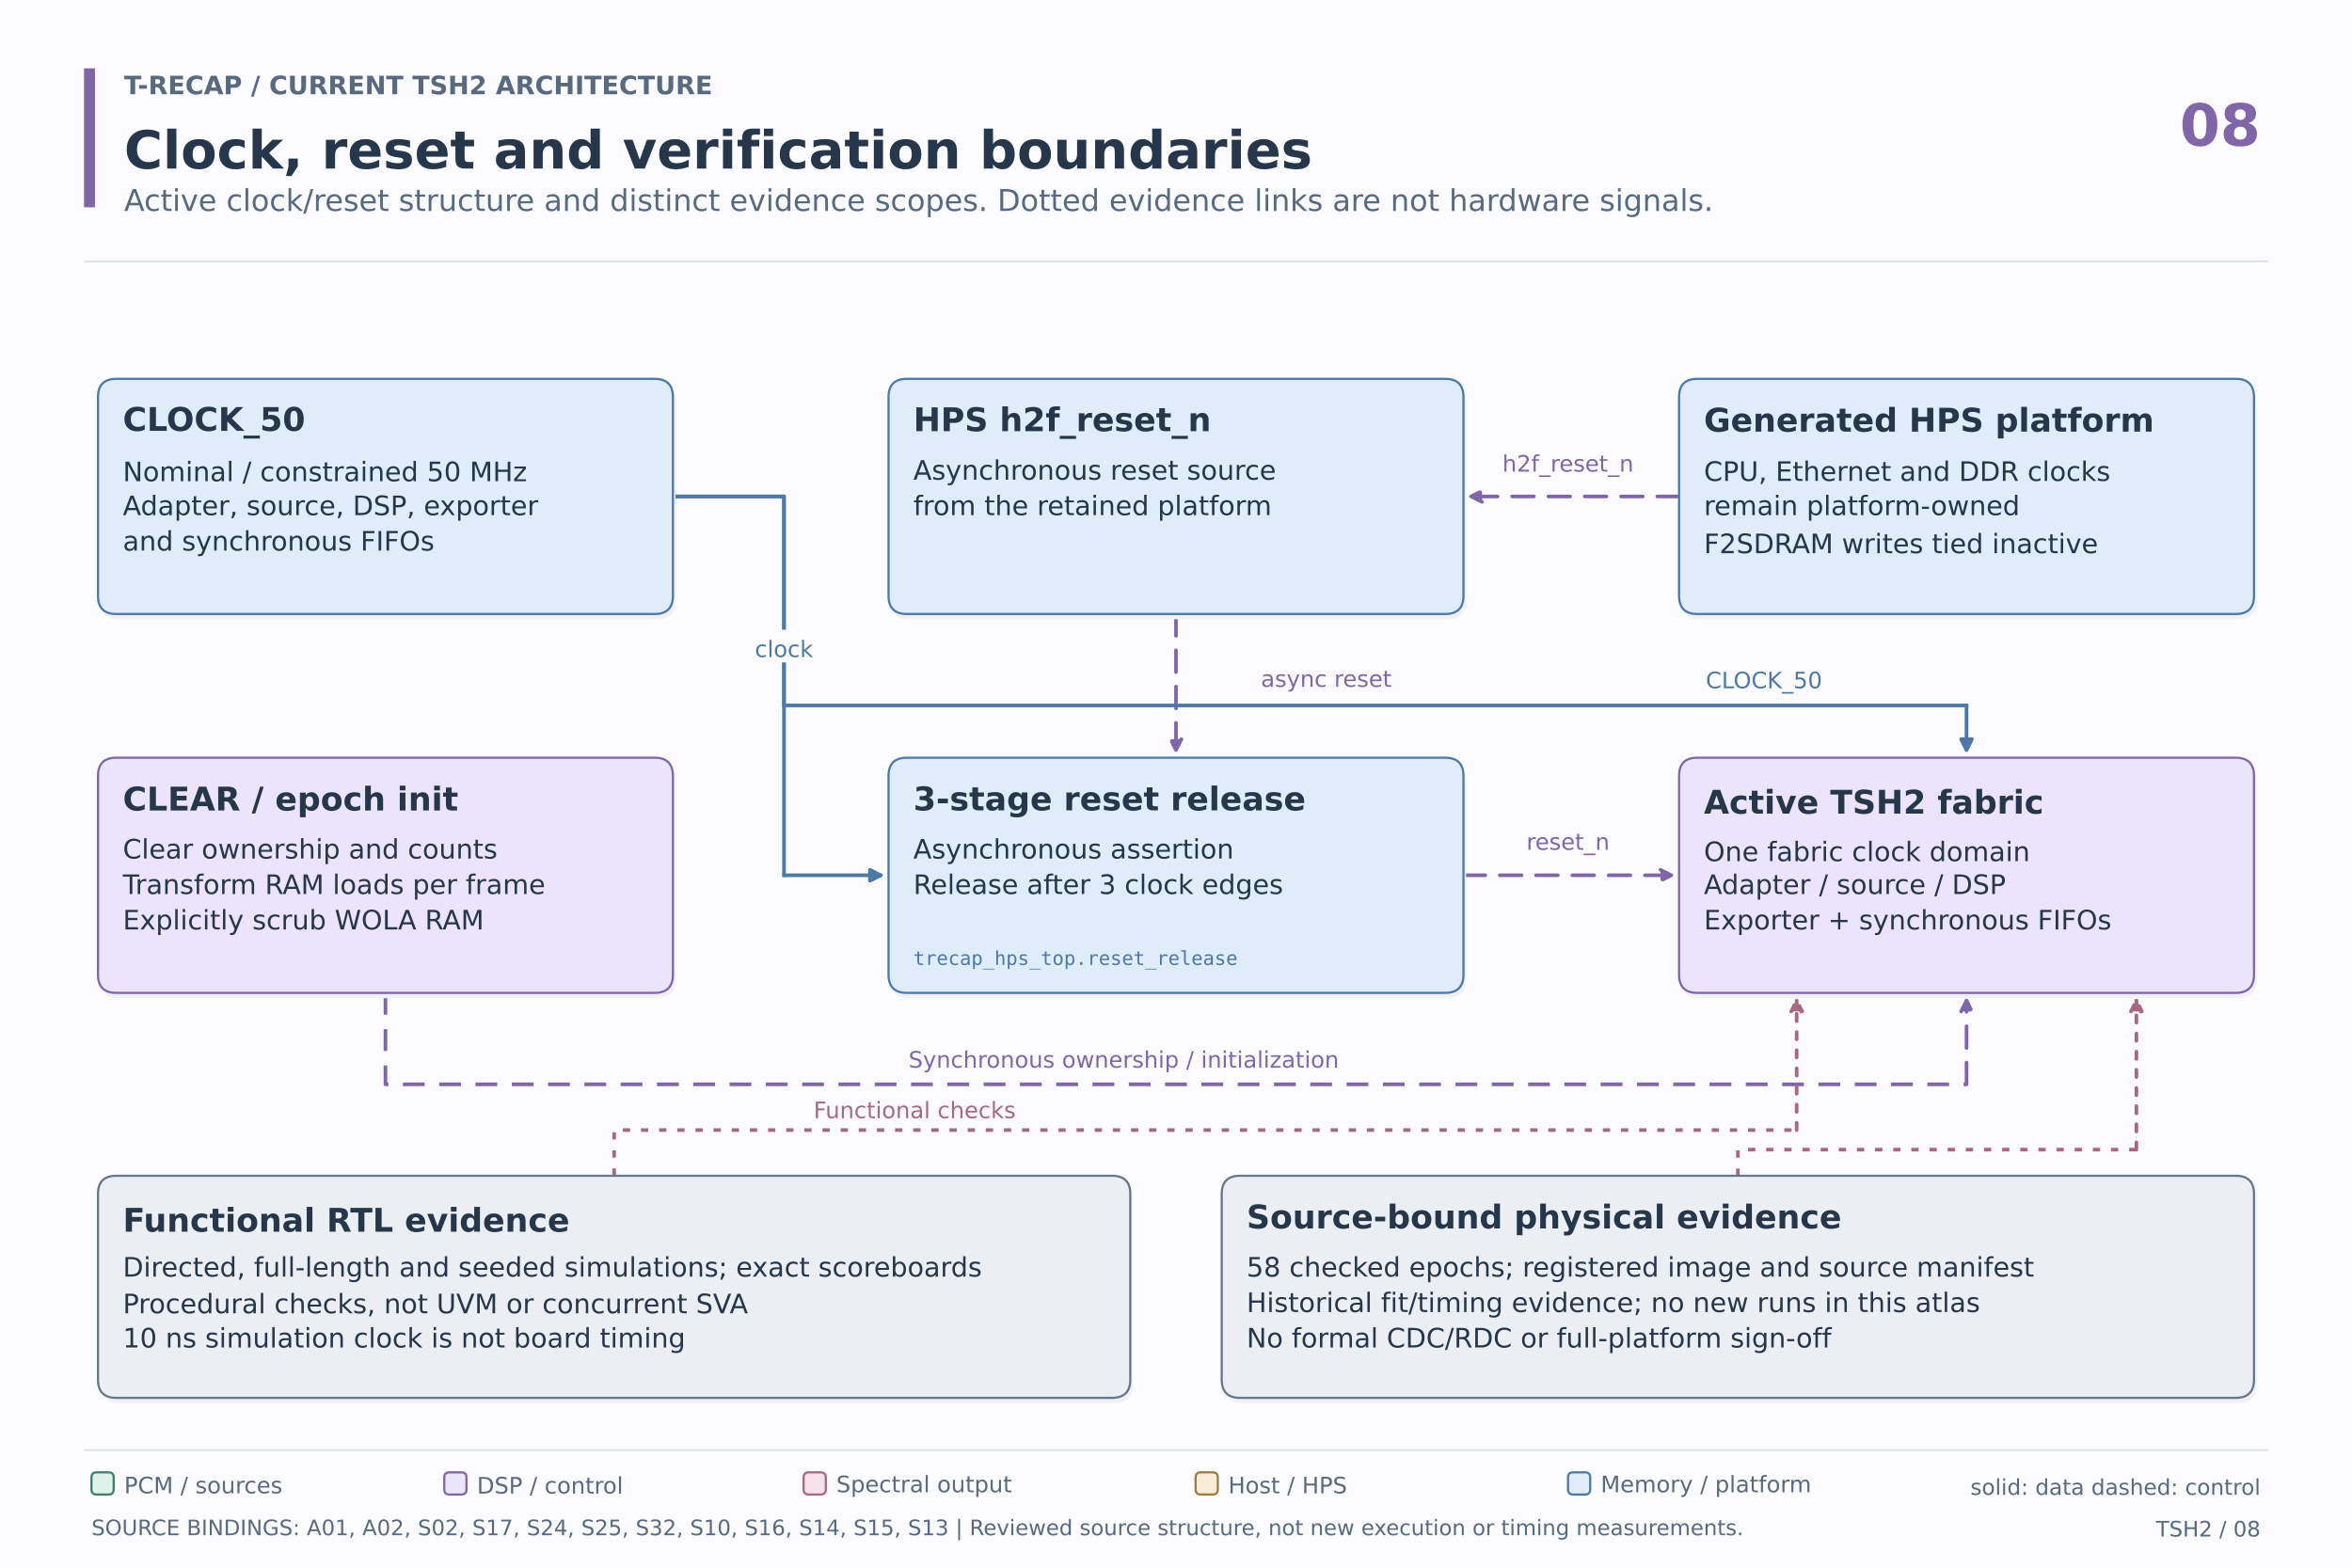
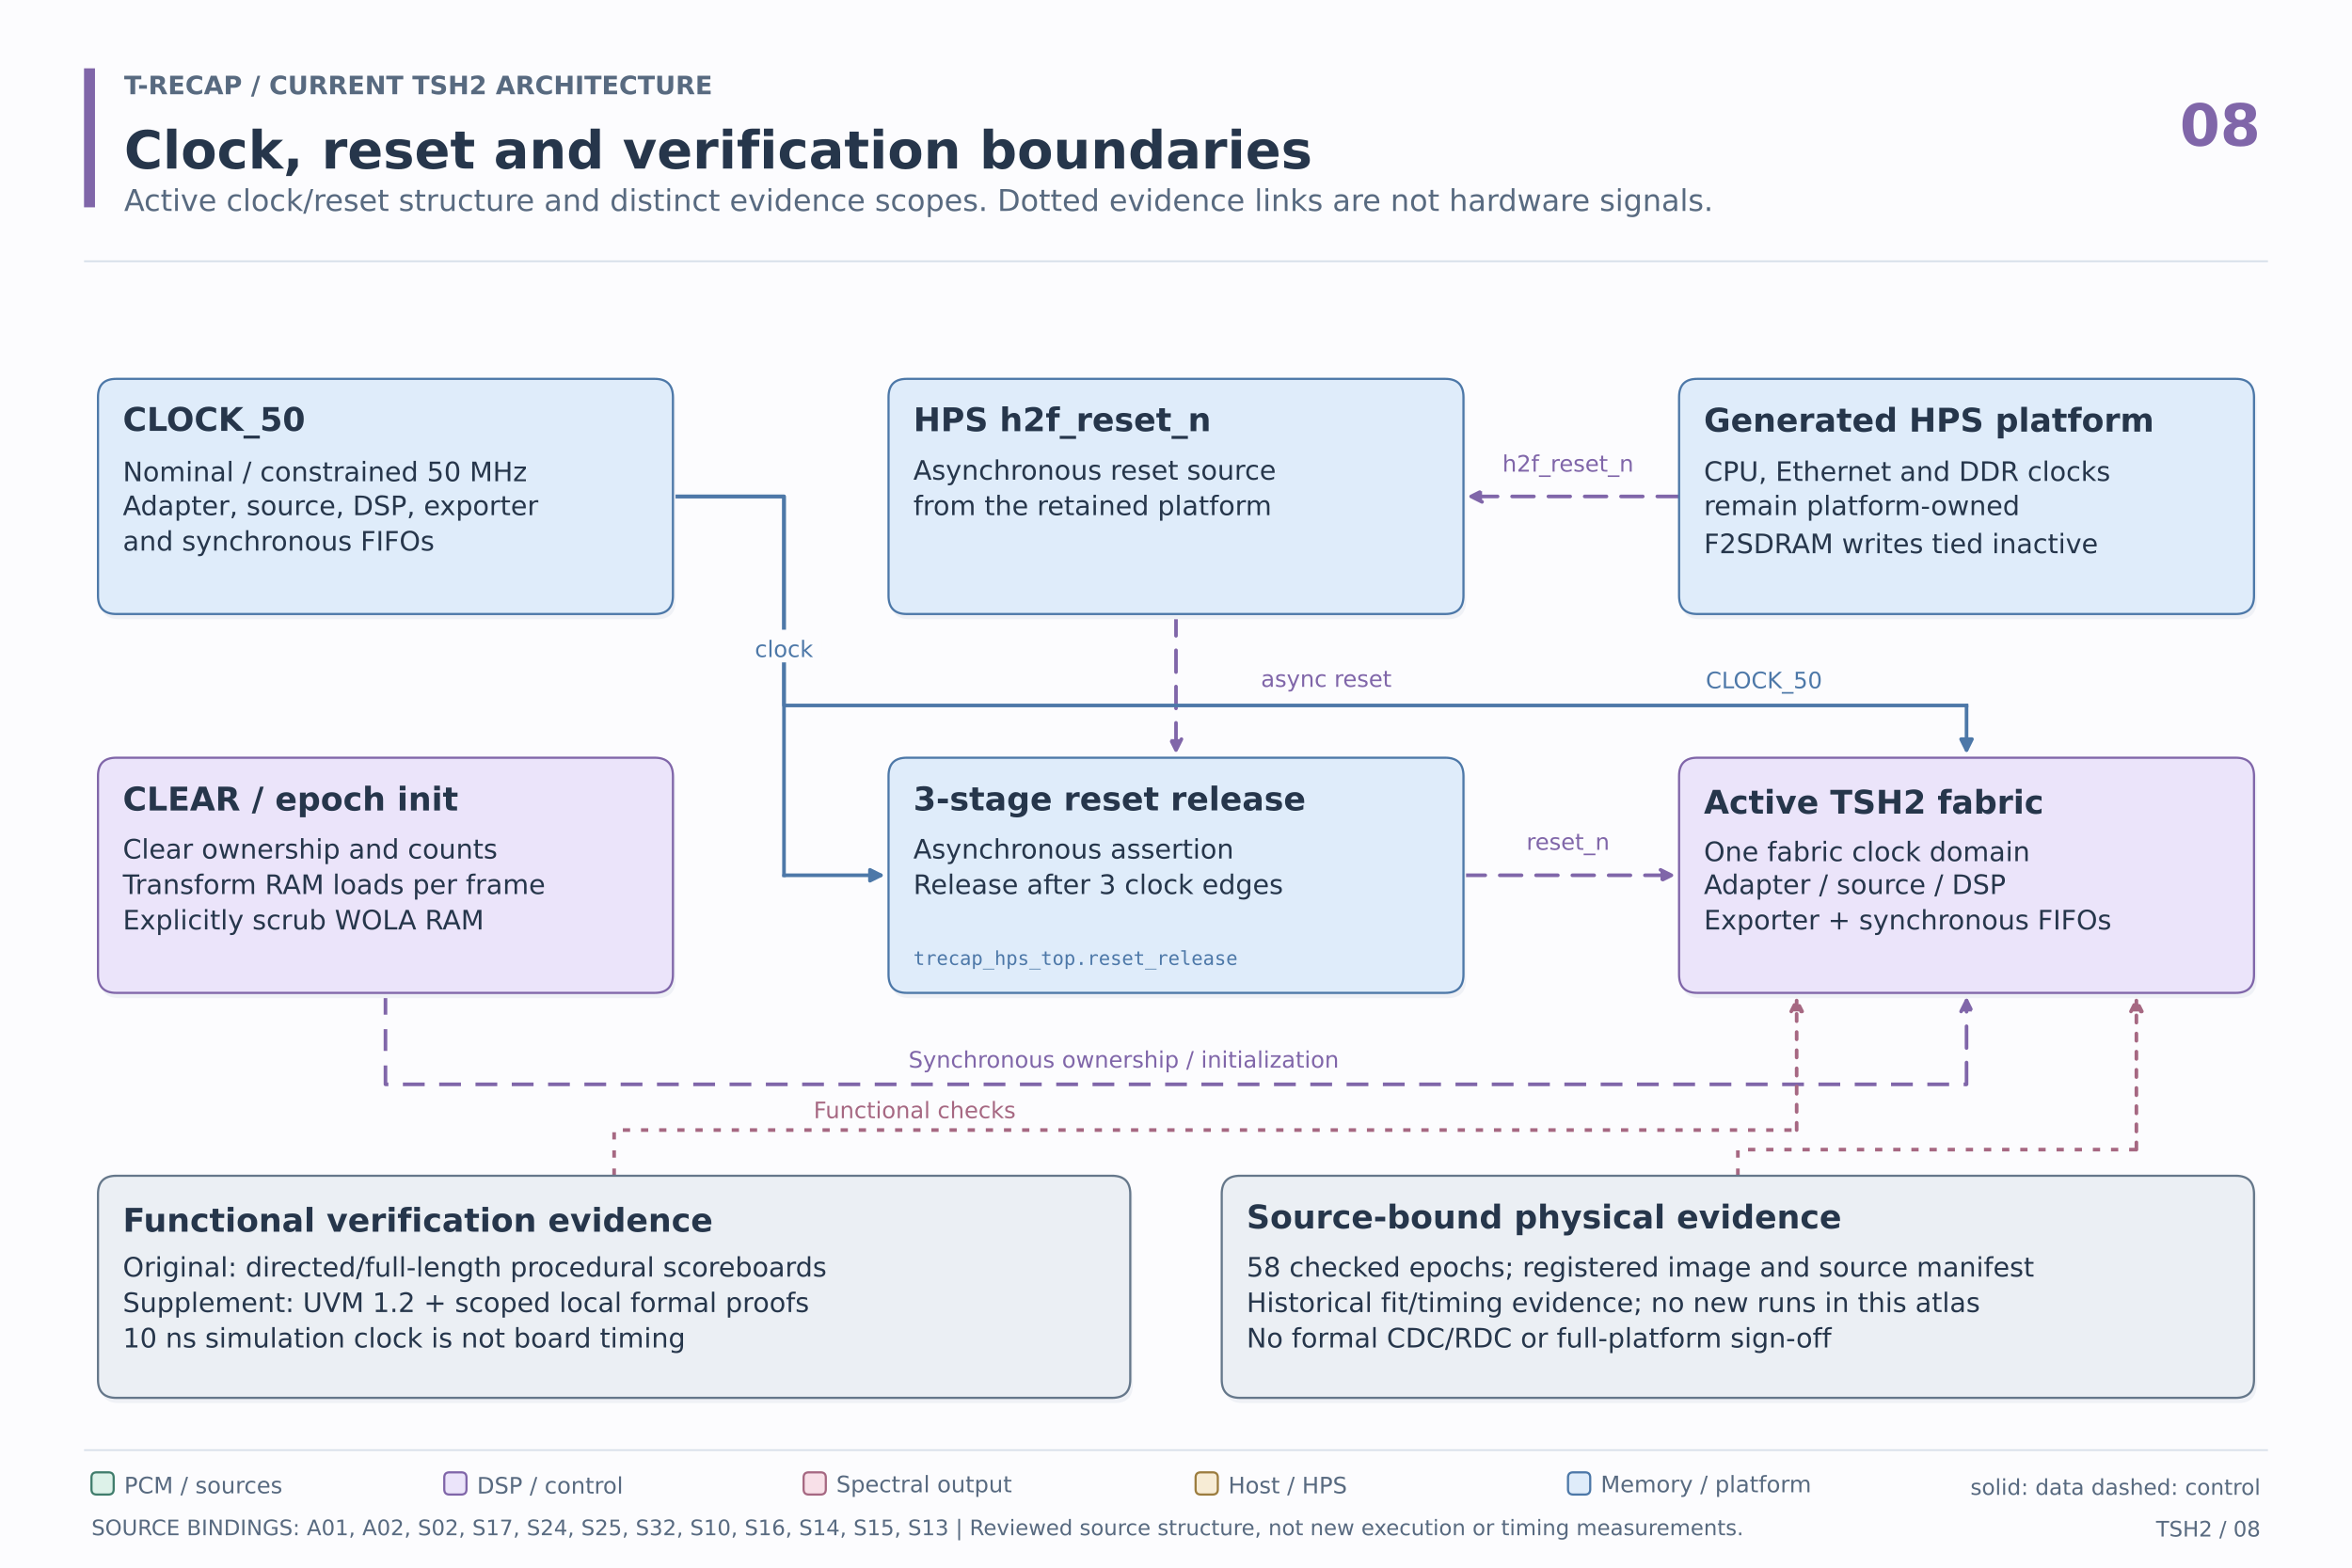
<svg xmlns="http://www.w3.org/2000/svg" width="1296pt" height="864pt" viewBox="0 0 1296 864" version="1.1">
  <defs>
    <style type="text/css">*{stroke-linejoin: round; stroke-linecap: butt}</style>
  </defs>
  <g id="figure_1">
    <g id="patch_1">
      <path d="M 0 864 L 1296 864 L 1296 0 L 0 0 z " style="fill: #fcfcfe" />
    </g>
    <g id="axes_1">
      <g id="patch_2">
        <path d="M 0 0 L 1296 0 L 1296 864 L 0 864 z " clip-path="url(#p8a27c2ca8c)" style="fill: #fcfcfe; stroke: #fcfcfe; stroke-linejoin: miter" />
      </g>
      <g id="patch_3">
        <path d="M 46.8 38.16 L 51.84 38.16 L 51.84 113.76 L 46.8 113.76 z " clip-path="url(#p8a27c2ca8c)" style="fill: #8066a9; stroke: #8066a9; stroke-linejoin: miter" />
      </g>
      <g id="line2d_1">
        <path d="M 925.2 273.6 " clip-path="url(#p8a27c2ca8c)" style="fill: none; stroke-dasharray: 12,8; stroke-dashoffset: 0; stroke: #8066a9; stroke-width: 2" />
      </g>
      <g id="patch_4">
        <path d="M 925.2 273.6 Q 866.799 273.6 810.634 273.6 " clip-path="url(#p8a27c2ca8c)" style="fill: none; stroke-dasharray: 12,8; stroke-dashoffset: 0; stroke: #8066a9; stroke-width: 2; stroke-linecap: round" />
        <path d="M 816.634 276.6 L 810.634 273.6 L 816.634 270.6 z " clip-path="url(#p8a27c2ca8c)" style="fill: #8066a9; stroke-dasharray: 12,8; stroke-dashoffset: 0; stroke: #8066a9; stroke-width: 2; stroke-linecap: round" />
      </g>
      <g id="line2d_2">
        <path d="M 648 338.4 " clip-path="url(#p8a27c2ca8c)" style="fill: none; stroke-dasharray: 12,8; stroke-dashoffset: 0; stroke: #8066a9; stroke-width: 2" />
      </g>
      <g id="patch_5">
        <path d="M 648 338.4 Q 648 377.002 648 413.367 " clip-path="url(#p8a27c2ca8c)" style="fill: none; stroke-dasharray: 12,8; stroke-dashoffset: 0; stroke: #8066a9; stroke-width: 2; stroke-linecap: round" />
        <path d="M 651 407.367 L 648 413.367 L 645 407.367 z " clip-path="url(#p8a27c2ca8c)" style="fill: #8066a9; stroke-dasharray: 12,8; stroke-dashoffset: 0; stroke: #8066a9; stroke-width: 2; stroke-linecap: round" />
      </g>
      <g id="line2d_3">
        <path d="M 370.8 273.6 L 432 273.6 L 432 482.4 " clip-path="url(#p8a27c2ca8c)" style="fill: none; stroke: #4d78a8; stroke-width: 2; stroke-linecap: square" />
      </g>
      <g id="patch_6">
        <path d="M 432 482.4 Q 459.8 482.4 485.364 482.4 " clip-path="url(#p8a27c2ca8c)" style="fill: none; stroke: #4d78a8; stroke-width: 2; stroke-linecap: round" />
        <path d="M 479.364 479.4 L 485.364 482.4 L 479.364 485.4 z " clip-path="url(#p8a27c2ca8c)" style="fill: #4d78a8; stroke: #4d78a8; stroke-width: 2; stroke-linecap: round" />
      </g>
      <g id="line2d_4">
        <path d="M 370.8 273.6 L 432 273.6 L 432 388.8 L 1083.6 388.8 " clip-path="url(#p8a27c2ca8c)" style="fill: none; stroke: #4d78a8; stroke-width: 2; stroke-linecap: square" />
      </g>
      <g id="patch_7">
        <path d="M 1083.6 388.8 Q 1083.6 402.2 1083.6 413.364 " clip-path="url(#p8a27c2ca8c)" style="fill: none; stroke: #4d78a8; stroke-width: 2; stroke-linecap: round" />
        <path d="M 1086.6 407.364 L 1083.6 413.364 L 1080.6 407.364 z " clip-path="url(#p8a27c2ca8c)" style="fill: #4d78a8; stroke: #4d78a8; stroke-width: 2; stroke-linecap: round" />
      </g>
      <g id="line2d_5">
        <path d="M 806.4 482.4 " clip-path="url(#p8a27c2ca8c)" style="fill: none; stroke-dasharray: 12,8; stroke-dashoffset: 0; stroke: #8066a9; stroke-width: 2" />
      </g>
      <g id="patch_8">
        <path d="M 806.4 482.4 Q 864.801 482.4 920.966 482.4 " clip-path="url(#p8a27c2ca8c)" style="fill: none; stroke-dasharray: 12,8; stroke-dashoffset: 0; stroke: #8066a9; stroke-width: 2; stroke-linecap: round" />
        <path d="M 914.966 479.4 L 920.966 482.4 L 914.966 485.4 z " clip-path="url(#p8a27c2ca8c)" style="fill: #8066a9; stroke-dasharray: 12,8; stroke-dashoffset: 0; stroke: #8066a9; stroke-width: 2; stroke-linecap: round" />
      </g>
      <g id="line2d_6">
        <path d="M 212.4 547.2 L 212.4 597.6 L 1083.6 597.6 " clip-path="url(#p8a27c2ca8c)" style="fill: none; stroke-dasharray: 12,8; stroke-dashoffset: 0; stroke: #8066a9; stroke-width: 2" />
      </g>
      <g id="patch_9">
        <path d="M 1083.6 597.6 Q 1083.6 573.401 1083.6 551.439 " clip-path="url(#p8a27c2ca8c)" style="fill: none; stroke-dasharray: 12,8; stroke-dashoffset: 0; stroke: #8066a9; stroke-width: 2; stroke-linecap: round" />
        <path d="M 1080.6 557.439 L 1083.6 551.439 L 1086.6 557.439 z " clip-path="url(#p8a27c2ca8c)" style="fill: #8066a9; stroke-dasharray: 12,8; stroke-dashoffset: 0; stroke: #8066a9; stroke-width: 2; stroke-linecap: round" />
      </g>
      <g id="line2d_7">
        <path d="M 338.4 648 L 338.4 622.8 L 990 622.8 " clip-path="url(#p8a27c2ca8c)" style="fill: none; stroke-dasharray: 4,6; stroke-dashoffset: 0; stroke: #a66882; stroke-width: 2" />
      </g>
      <g id="patch_10">
        <path d="M 990 622.8 Q 990 585.999 990 551.434 " clip-path="url(#p8a27c2ca8c)" style="fill: none; stroke-dasharray: 4,6; stroke-dashoffset: 0; stroke: #a66882; stroke-width: 2; stroke-linecap: round" />
        <path d="M 987 557.434 L 990 551.434 L 993 557.434 z " clip-path="url(#p8a27c2ca8c)" style="fill: #a66882; stroke-dasharray: 4,6; stroke-dashoffset: 0; stroke: #a66882; stroke-width: 2; stroke-linecap: round" />
      </g>
      <g id="line2d_8">
        <path d="M 957.6 648 L 957.6 633.6 L 1177.2 633.6 " clip-path="url(#p8a27c2ca8c)" style="fill: none; stroke-dasharray: 4,6; stroke-dashoffset: 0; stroke: #a66882; stroke-width: 2" />
      </g>
      <g id="patch_11">
        <path d="M 1177.2 633.6 Q 1177.2 591.401 1177.2 551.437 " clip-path="url(#p8a27c2ca8c)" style="fill: none; stroke-dasharray: 4,6; stroke-dashoffset: 0; stroke: #a66882; stroke-width: 2; stroke-linecap: round" />
        <path d="M 1174.2 557.437 L 1177.2 551.437 L 1180.2 557.437 z " clip-path="url(#p8a27c2ca8c)" style="fill: #a66882; stroke-dasharray: 4,6; stroke-dashoffset: 0; stroke: #a66882; stroke-width: 2; stroke-linecap: round" />
      </g>
      <g id="line2d_9">
        <path d="M 46.8 144 L 1249.2 144 " clip-path="url(#p8a27c2ca8c)" style="fill: none; stroke: #d8e0ea; stroke-linecap: square" />
      </g>
      <g id="patch_12">
        <path d="M 65.52 211.68 L 362.16 211.68 Q 372.24 211.68 372.24 221.76 L 372.24 331.2 Q 372.24 341.28 362.16 341.28 L 65.52 341.28 Q 55.44 341.28 55.44 331.2 L 55.44 221.76 Q 55.44 211.68 65.52 211.68 z " clip-path="url(#p8a27c2ca8c)" style="fill: #eff1f6" />
      </g>
      <g id="patch_13">
        <path d="M 501.12 211.68 L 797.76 211.68 Q 807.84 211.68 807.84 221.76 L 807.84 331.2 Q 807.84 341.28 797.76 341.28 L 501.12 341.28 Q 491.04 341.28 491.04 331.2 L 491.04 221.76 Q 491.04 211.68 501.12 211.68 z " clip-path="url(#p8a27c2ca8c)" style="fill: #eff1f6" />
      </g>
      <g id="patch_14">
        <path d="M 936.72 211.68 L 1233.36 211.68 Q 1243.44 211.68 1243.44 221.76 L 1243.44 331.2 Q 1243.44 341.28 1233.36 341.28 L 936.72 341.28 Q 926.64 341.28 926.64 331.2 L 926.64 221.76 Q 926.64 211.68 936.72 211.68 z " clip-path="url(#p8a27c2ca8c)" style="fill: #eff1f6" />
      </g>
      <g id="patch_15">
        <path d="M 65.52 420.48 L 362.16 420.48 Q 372.24 420.48 372.24 430.56 L 372.24 540 Q 372.24 550.08 362.16 550.08 L 65.52 550.08 Q 55.44 550.08 55.44 540 L 55.44 430.56 Q 55.44 420.48 65.52 420.48 z " clip-path="url(#p8a27c2ca8c)" style="fill: #eff1f6" />
      </g>
      <g id="patch_16">
        <path d="M 501.12 420.48 L 797.76 420.48 Q 807.84 420.48 807.84 430.56 L 807.84 540 Q 807.84 550.08 797.76 550.08 L 501.12 550.08 Q 491.04 550.08 491.04 540 L 491.04 430.56 Q 491.04 420.48 501.12 420.48 z " clip-path="url(#p8a27c2ca8c)" style="fill: #eff1f6" />
      </g>
      <g id="patch_17">
        <path d="M 936.72 420.48 L 1233.36 420.48 Q 1243.44 420.48 1243.44 430.56 L 1243.44 540 Q 1243.44 550.08 1233.36 550.08 L 936.72 550.08 Q 926.64 550.08 926.64 540 L 926.64 430.56 Q 926.64 420.48 936.72 420.48 z " clip-path="url(#p8a27c2ca8c)" style="fill: #eff1f6" />
      </g>
      <g id="patch_18">
        <path d="M 65.52 650.88 L 614.16 650.88 Q 624.24 650.88 624.24 660.96 L 624.24 763.2 Q 624.24 773.28 614.16 773.28 L 65.52 773.28 Q 55.44 773.28 55.44 763.2 L 55.44 660.96 Q 55.44 650.88 65.52 650.88 z " clip-path="url(#p8a27c2ca8c)" style="fill: #eff1f6" />
      </g>
      <g id="patch_19">
        <path d="M 684.72 650.88 L 1233.36 650.88 Q 1243.44 650.88 1243.44 660.96 L 1243.44 763.2 Q 1243.44 773.28 1233.36 773.28 L 684.72 773.28 Q 674.64 773.28 674.64 763.2 L 674.64 660.96 Q 674.64 650.88 684.72 650.88 z " clip-path="url(#p8a27c2ca8c)" style="fill: #eff1f6" />
      </g>
      <g id="line2d_10">
        <path d="M 46.8 799.2 L 1249.2 799.2 " clip-path="url(#p8a27c2ca8c)" style="fill: none; stroke: #d8e0ea; stroke-linecap: square" />
      </g>
      <g id="patch_20">
        <path d="M 53.28 811.44 L 59.76 811.44 Q 62.64 811.44 62.64 814.32 L 62.64 820.8 Q 62.64 823.68 59.76 823.68 L 53.28 823.68 Q 50.4 823.68 50.4 820.8 L 50.4 814.32 Q 50.4 811.44 53.28 811.44 z " clip-path="url(#p8a27c2ca8c)" style="fill: #ddf2e9; stroke: #407d6c; stroke-width: 1.2; stroke-linejoin: miter" />
      </g>
      <g id="patch_21">
        <path d="M 247.68 811.44 L 254.16 811.44 Q 257.04 811.44 257.04 814.32 L 257.04 820.8 Q 257.04 823.68 254.16 823.68 L 247.68 823.68 Q 244.8 823.68 244.8 820.8 L 244.8 814.32 Q 244.8 811.44 247.68 811.44 z " clip-path="url(#p8a27c2ca8c)" style="fill: #ebe4fa; stroke: #8066a9; stroke-width: 1.2; stroke-linejoin: miter" />
      </g>
      <g id="patch_22">
        <path d="M 445.68 811.44 L 452.16 811.44 Q 455.04 811.44 455.04 814.32 L 455.04 820.8 Q 455.04 823.68 452.16 823.68 L 445.68 823.68 Q 442.8 823.68 442.8 820.8 L 442.8 814.32 Q 442.8 811.44 445.68 811.44 z " clip-path="url(#p8a27c2ca8c)" style="fill: #f8e0e8; stroke: #a66882; stroke-width: 1.2; stroke-linejoin: miter" />
      </g>
      <g id="patch_23">
        <path d="M 661.68 811.44 L 668.16 811.44 Q 671.04 811.44 671.04 814.32 L 671.04 820.8 Q 671.04 823.68 668.16 823.68 L 661.68 823.68 Q 658.8 823.68 658.8 820.8 L 658.8 814.32 Q 658.8 811.44 661.68 811.44 z " clip-path="url(#p8a27c2ca8c)" style="fill: #f7ecd5; stroke: #9c7d3f; stroke-width: 1.2; stroke-linejoin: miter" />
      </g>
      <g id="patch_24">
        <path d="M 866.88 811.44 L 873.36 811.44 Q 876.24 811.44 876.24 814.32 L 876.24 820.8 Q 876.24 823.68 873.36 823.68 L 866.88 823.68 Q 864 823.68 864 820.8 L 864 814.32 Q 864 811.44 866.88 811.44 z " clip-path="url(#p8a27c2ca8c)" style="fill: #dfecfa; stroke: #4d78a8; stroke-width: 1.2; stroke-linejoin: miter" />
      </g>
      <g id="patch_25">
        <path d="M 64.08 208.8 L 360.72 208.8 Q 370.8 208.8 370.8 218.88 L 370.8 328.32 Q 370.8 338.4 360.72 338.4 L 64.08 338.4 Q 54 338.4 54 328.32 L 54 218.88 Q 54 208.8 64.08 208.8 z " clip-path="url(#p8a27c2ca8c)" style="fill: #dfecfa; stroke: #4d78a8; stroke-width: 1.2; stroke-linejoin: miter" />
      </g>
      <g id="patch_26">
        <path d="M 499.68 208.8 L 796.32 208.8 Q 806.4 208.8 806.4 218.88 L 806.4 328.32 Q 806.4 338.4 796.32 338.4 L 499.68 338.4 Q 489.6 338.4 489.6 328.32 L 489.6 218.88 Q 489.6 208.8 499.68 208.8 z " clip-path="url(#p8a27c2ca8c)" style="fill: #dfecfa; stroke: #4d78a8; stroke-width: 1.2; stroke-linejoin: miter" />
      </g>
      <g id="patch_27">
        <path d="M 935.28 208.8 L 1231.92 208.8 Q 1242 208.8 1242 218.88 L 1242 328.32 Q 1242 338.4 1231.92 338.4 L 935.28 338.4 Q 925.2 338.4 925.2 328.32 L 925.2 218.88 Q 925.2 208.8 935.28 208.8 z " clip-path="url(#p8a27c2ca8c)" style="fill: #dfecfa; stroke: #4d78a8; stroke-width: 1.2; stroke-linejoin: miter" />
      </g>
      <g id="patch_28">
        <path d="M 64.08 417.6 L 360.72 417.6 Q 370.8 417.6 370.8 427.68 L 370.8 537.12 Q 370.8 547.2 360.72 547.2 L 64.08 547.2 Q 54 547.2 54 537.12 L 54 427.68 Q 54 417.6 64.08 417.6 z " clip-path="url(#p8a27c2ca8c)" style="fill: #ebe4fa; stroke: #8066a9; stroke-width: 1.2; stroke-linejoin: miter" />
      </g>
      <g id="patch_29">
        <path d="M 499.68 417.6 L 796.32 417.6 Q 806.4 417.6 806.4 427.68 L 806.4 537.12 Q 806.4 547.2 796.32 547.2 L 499.68 547.2 Q 489.6 547.2 489.6 537.12 L 489.6 427.68 Q 489.6 417.6 499.68 417.6 z " clip-path="url(#p8a27c2ca8c)" style="fill: #dfecfa; stroke: #4d78a8; stroke-width: 1.2; stroke-linejoin: miter" />
      </g>
      <g id="patch_30">
        <path d="M 935.28 417.6 L 1231.92 417.6 Q 1242 417.6 1242 427.68 L 1242 537.12 Q 1242 547.2 1231.92 547.2 L 935.28 547.2 Q 925.2 547.2 925.2 537.12 L 925.2 427.68 Q 925.2 417.6 935.28 417.6 z " clip-path="url(#p8a27c2ca8c)" style="fill: #ebe4fa; stroke: #8066a9; stroke-width: 1.2; stroke-linejoin: miter" />
      </g>
      <g id="patch_31">
        <path d="M 64.08 648 L 612.72 648 Q 622.8 648 622.8 658.08 L 622.8 760.32 Q 622.8 770.4 612.72 770.4 L 64.08 770.4 Q 54 770.4 54 760.32 L 54 658.08 Q 54 648 64.08 648 z " clip-path="url(#p8a27c2ca8c)" style="fill: #ebeff4; stroke: #65778a; stroke-width: 1.2; stroke-linejoin: miter" />
      </g>
      <g id="patch_32">
        <path d="M 683.28 648 L 1231.92 648 Q 1242 648 1242 658.08 L 1242 760.32 Q 1242 770.4 1231.92 770.4 L 683.28 770.4 Q 673.2 770.4 673.2 760.32 L 673.2 658.08 Q 673.2 648 683.28 648 z " clip-path="url(#p8a27c2ca8c)" style="fill: #ebeff4; stroke: #65778a; stroke-width: 1.2; stroke-linejoin: miter" />
      </g>
      <g id="patch_33">
        <path d="M 826.096 246.24 L 901.904 246.24 Q 904.784 246.24 904.784 249.12 L 904.784 261.36 Q 904.784 264.24 901.904 264.24 L 826.096 264.24 Q 823.216 264.24 823.216 261.36 L 823.216 249.12 Q 823.216 246.24 826.096 246.24 z " clip-path="url(#p8a27c2ca8c)" style="fill: #fcfcfe" />
      </g>
      <g id="patch_34">
        <path d="M 692.896 365.04 L 768.704 365.04 Q 771.584 365.04 771.584 367.92 L 771.584 380.16 Q 771.584 383.04 768.704 383.04 L 692.896 383.04 Q 690.016 383.04 690.016 380.16 L 690.016 367.92 Q 690.016 365.04 692.896 365.04 z " clip-path="url(#p8a27c2ca8c)" style="fill: #fcfcfe" />
      </g>
      <g id="patch_35">
        <path d="M 414.06 347.04 L 449.94 347.04 Q 452.82 347.04 452.82 349.92 L 452.82 362.16 Q 452.82 365.04 449.94 365.04 L 414.06 365.04 Q 411.18 365.04 411.18 362.16 L 411.18 349.92 Q 411.18 347.04 414.06 347.04 z " clip-path="url(#p8a27c2ca8c)" style="fill: #fcfcfe" />
      </g>
      <g id="patch_36">
        <path d="M 937.785 365.76 L 1006.215 365.76 Q 1009.095 365.76 1009.095 368.64 L 1009.095 380.88 Q 1009.095 383.76 1006.215 383.76 L 937.785 383.76 Q 934.905 383.76 934.905 380.88 L 934.905 368.64 Q 934.905 365.76 937.785 365.76 z " clip-path="url(#p8a27c2ca8c)" style="fill: #fcfcfe" />
      </g>
      <g id="patch_37">
        <path d="M 839.296 455.04 L 888.704 455.04 Q 891.584 455.04 891.584 457.92 L 891.584 470.16 Q 891.584 473.04 888.704 473.04 L 839.296 473.04 Q 836.416 473.04 836.416 470.16 L 836.416 457.92 Q 836.416 455.04 839.296 455.04 z " clip-path="url(#p8a27c2ca8c)" style="fill: #fcfcfe" />
      </g>
      <g id="patch_38">
        <path d="M 498.196 574.56 L 740.204 574.56 Q 743.084 574.56 743.084 577.44 L 743.084 589.68 Q 743.084 592.56 740.204 592.56 L 498.196 592.56 Q 495.316 592.56 495.316 589.68 L 495.316 577.44 Q 495.316 574.56 498.196 574.56 z " clip-path="url(#p8a27c2ca8c)" style="fill: #fcfcfe" />
      </g>
      <g id="patch_39">
        <path d="M 446.202 601.2 L 561.798 601.2 Q 564.678 601.2 564.678 604.08 L 564.678 616.32 Q 564.678 619.2 561.798 619.2 L 446.202 619.2 Q 443.322 619.2 443.322 616.32 L 443.322 604.08 Q 443.322 601.2 446.202 601.2 z " clip-path="url(#p8a27c2ca8c)" style="fill: #fcfcfe" />
      </g>
      <g id="text_1">
        <text style="font-size: 12.5px; font-family: 'DejaVu Sans'; text-anchor: middle; fill: #8066a9" x="864" y="259.925" transform="rotate(-0 864 259.9254)">h2f_reset_n</text>
      </g>
      <g id="text_2">
        <text style="font-size: 12.5px; font-family: 'DejaVu Sans'; text-anchor: middle; fill: #8066a9" x="730.8" y="378.539" transform="rotate(-0 730.8 378.5389)">async reset</text>
      </g>
      <g id="text_3">
        <text style="font-size: 12.5px; font-family: 'DejaVu Sans'; text-anchor: middle; fill: #4d78a8" x="432" y="362.11" transform="rotate(-0 432 362.1102)">clock</text>
      </g>
      <g id="text_4">
        <text style="font-size: 12.5px; font-family: 'DejaVu Sans'; text-anchor: middle; fill: #4d78a8" x="972" y="379.335" transform="rotate(-0 972 379.335)">CLOCK_50</text>
      </g>
      <g id="text_5">
        <text style="font-size: 12.5px; font-family: 'DejaVu Sans'; text-anchor: middle; fill: #8066a9" x="864" y="468.365" transform="rotate(-0 864 468.365)">reset_n</text>
      </g>
      <g id="text_6">
        <text style="font-size: 12.5px; font-family: 'DejaVu Sans'; text-anchor: middle; fill: #8066a9" x="619.2" y="588.419" transform="rotate(-0 619.2 588.4192)">Synchronous ownership / initialization</text>
      </g>
      <g id="text_7">
        <text style="font-size: 12.5px; font-family: 'DejaVu Sans'; text-anchor: middle; fill: #a66882" x="504" y="616.27" transform="rotate(-0 504 616.2702)">Functional checks</text>
      </g>
      <g id="text_8">
        <text style="font-weight: 700; font-size: 14px; font-family: 'DejaVu Sans'; text-anchor: start; fill: #586a80" x="68.4" y="51.946" transform="rotate(-0 68.4 51.94562)">T-RECAP  /  CURRENT TSH2 ARCHITECTURE</text>
      </g>
      <g id="text_9">
        <text style="font-weight: 700; font-size: 29px; font-family: 'DejaVu Sans'; text-anchor: start; fill: #26364b" x="68.4" y="92.898" transform="rotate(-0 68.4 92.89828)">Clock, reset and verification boundaries</text>
      </g>
      <g id="text_10">
        <text style="font-size: 16.5px; font-family: 'DejaVu Sans'; text-anchor: start; fill: #586a80" x="68.4" y="116.243" transform="rotate(-0 68.4 116.243)">Active clock/reset structure and distinct evidence scopes. Dotted evidence links are not hardware signals.</text>
      </g>
      <g id="text_11">
        <text style="font-weight: 700; font-size: 32px; font-family: 'DejaVu Sans'; text-anchor: end; fill: #8066a9" x="1245.6" y="80.287" transform="rotate(-0 1245.6 80.2875)">08</text>
      </g>
      <g id="text_12">
        <text style="font-weight: 700; font-size: 18px; font-family: 'DejaVu Sans'; text-anchor: start; fill: #26364b" x="67.68" y="237.478" transform="rotate(-0 67.68 237.4777)">CLOCK_50</text>
      </g>
      <g id="text_13">
        <text style="font-size: 14.8px; font-family: 'DejaVu Sans'; fill: #26364b" transform="translate(67.68 265.2208)">Nominal / constrained 50 MHz</text>
        <text style="font-size: 14.8px; font-family: 'DejaVu Sans'; fill: #26364b" transform="translate(67.68 283.9047)">Adapter, source, DSP, exporter</text>
        <text style="font-size: 14.8px; font-family: 'DejaVu Sans'; fill: #26364b" transform="translate(67.68 303.4407)">and synchronous FIFOs</text>
      </g>
      <g id="text_14">
        <text style="font-weight: 700; font-size: 18px; font-family: 'DejaVu Sans'; text-anchor: start; fill: #26364b" x="503.28" y="237.637" transform="rotate(-0 503.28 237.6366)">HPS h2f_reset_n</text>
      </g>
      <g id="text_15">
        <text style="font-size: 14.8px; font-family: 'DejaVu Sans'; fill: #26364b" transform="translate(503.28 264.3687)">Asynchronous reset source</text>
        <text style="font-size: 14.8px; font-family: 'DejaVu Sans'; fill: #26364b" transform="translate(503.28 283.9047)">from the retained platform</text>
      </g>
      <g id="text_16">
        <text style="font-weight: 700; font-size: 18px; font-family: 'DejaVu Sans'; text-anchor: start; fill: #26364b" x="938.88" y="237.887" transform="rotate(-0 938.88 237.8869)">Generated HPS platform</text>
      </g>
      <g id="text_17">
        <text style="font-size: 14.8px; font-family: 'DejaVu Sans'; fill: #26364b" transform="translate(938.88 265.0474)">CPU, Ethernet and DDR clocks</text>
        <text style="font-size: 14.8px; font-family: 'DejaVu Sans'; fill: #26364b" transform="translate(938.88 283.9047)">remain platform-owned</text>
        <text style="font-size: 14.8px; font-family: 'DejaVu Sans'; fill: #26364b" transform="translate(938.88 304.8744)">F2SDRAM writes tied inactive</text>
      </g>
      <g id="text_18">
        <text style="font-weight: 700; font-size: 18px; font-family: 'DejaVu Sans'; text-anchor: start; fill: #26364b" x="67.68" y="446.687" transform="rotate(-0 67.68 446.6869)">CLEAR / epoch init</text>
      </g>
      <g id="text_19">
        <text style="font-size: 14.8px; font-family: 'DejaVu Sans'; fill: #26364b" transform="translate(67.68 473.1687)">Clear ownership and counts</text>
        <text style="font-size: 14.8px; font-family: 'DejaVu Sans'; fill: #26364b" transform="translate(67.68 492.7047)">Transform RAM loads per frame</text>
        <text style="font-size: 14.8px; font-family: 'DejaVu Sans'; fill: #26364b" transform="translate(67.68 512.2407)">Explicitly scrub WOLA RAM</text>
      </g>
      <g id="text_20">
        <text style="font-weight: 700; font-size: 18px; font-family: 'DejaVu Sans'; text-anchor: start; fill: #26364b" x="503.28" y="446.617" transform="rotate(-0 503.28 446.6166)">3-stage reset release</text>
      </g>
      <g id="text_21">
        <text style="font-size: 14.8px; font-family: 'DejaVu Sans'; fill: #26364b" transform="translate(503.28 473.1687)">Asynchronous assertion</text>
        <text style="font-size: 14.8px; font-family: 'DejaVu Sans'; fill: #26364b" transform="translate(503.28 492.7047)">Release after 3 clock edges</text>
      </g>
      <g id="text_22">
        <text style="font-size: 10.6px; font-family: 'DejaVu Sans Mono'; text-anchor: start; fill: #4d78a8" x="503.28" y="531.802" transform="rotate(-0 503.28 531.8017)">trecap_hps_top.reset_release</text>
      </g>
      <g id="text_23">
        <text style="font-weight: 700; font-size: 18px; font-family: 'DejaVu Sans'; text-anchor: start; fill: #26364b" x="938.88" y="448.431" transform="rotate(-0 938.88 448.4306)">Active TSH2 fabric</text>
      </g>
      <g id="text_24">
        <text style="font-size: 14.8px; font-family: 'DejaVu Sans'; fill: #26364b" transform="translate(938.88 474.6024)">One fabric clock domain</text>
        <text style="font-size: 14.8px; font-family: 'DejaVu Sans'; fill: #26364b" transform="translate(938.88 492.7047)">Adapter / source / DSP</text>
        <text style="font-size: 14.8px; font-family: 'DejaVu Sans'; fill: #26364b" transform="translate(938.88 512.2407)">Exporter + synchronous FIFOs</text>
      </g>
      <g id="text_25">
-         <text style="font-weight: 700; font-size: 18px; font-family: 'DejaVu Sans'; text-anchor: start; fill: #26364b" x="67.68" y="678.831" transform="rotate(-0 67.68 678.8306)">Functional RTL evidence</text>
+         <text style="font-weight: 700; font-size: 18px; font-family: 'DejaVu Sans'; text-anchor: start; fill: #26364b" x="67.68" y="678.831" transform="rotate(-0 67.68 678.8306)">Functional verification evidence</text>
      </g>
      <g id="text_26">
-         <text style="font-size: 14.8px; font-family: 'DejaVu Sans'; fill: #26364b" transform="translate(67.68 703.5687)">Directed, full-length and seeded simulations; exact scoreboards</text>
-         <text style="font-size: 14.8px; font-family: 'DejaVu Sans'; fill: #26364b" transform="translate(67.68 723.7834)">Procedural checks, not UVM or concurrent SVA</text>
+         <text style="font-size: 14.8px; font-family: 'DejaVu Sans'; fill: #26364b" transform="translate(67.68 703.5687)">Original: directed/full-length procedural scoreboards</text>
+         <text style="font-size: 14.8px; font-family: 'DejaVu Sans'; fill: #26364b" transform="translate(67.68 723.1047)">Supplement: UVM 1.2 + scoped local formal proofs</text>
        <text style="font-size: 14.8px; font-family: 'DejaVu Sans'; fill: #26364b" transform="translate(67.68 742.6407)">10 ns simulation clock is not board timing</text>
      </g>
      <g id="text_27">
        <text style="font-weight: 700; font-size: 18px; font-family: 'DejaVu Sans'; text-anchor: start; fill: #26364b" x="686.88" y="677.017" transform="rotate(-0 686.88 677.0166)">Source-bound physical evidence</text>
      </g>
      <g id="text_28">
        <text style="font-size: 14.8px; font-family: 'DejaVu Sans'; fill: #26364b" transform="translate(686.88 703.5687)">58 checked epochs; registered image and source manifest</text>
        <text style="font-size: 14.8px; font-family: 'DejaVu Sans'; fill: #26364b" transform="translate(686.88 723.1047)">Historical fit/timing evidence; no new runs in this atlas</text>
        <text style="font-size: 14.8px; font-family: 'DejaVu Sans'; fill: #26364b" transform="translate(686.88 742.6407)">No formal CDC/RDC or full-platform sign-off</text>
      </g>
      <g id="text_29">
        <text style="font-size: 12.5px; font-family: 'DejaVu Sans'; text-anchor: start; fill: #586a80" x="68.4" y="823.029" transform="rotate(-0 68.4 823.0286)">PCM / sources</text>
      </g>
      <g id="text_30">
        <text style="font-size: 12.5px; font-family: 'DejaVu Sans'; text-anchor: start; fill: #586a80" x="262.8" y="823.139" transform="rotate(-0 262.8 823.1389)">DSP / control</text>
      </g>
      <g id="text_31">
        <text style="font-size: 12.5px; font-family: 'DejaVu Sans'; text-anchor: start; fill: #586a80" x="460.8" y="822.419" transform="rotate(-0 460.8 822.4192)">Spectral output</text>
      </g>
      <g id="text_32">
        <text style="font-size: 12.5px; font-family: 'DejaVu Sans'; text-anchor: start; fill: #586a80" x="676.8" y="823.029" transform="rotate(-0 676.8 823.0286)">Host / HPS</text>
      </g>
      <g id="text_33">
        <text style="font-size: 12.5px; font-family: 'DejaVu Sans'; text-anchor: start; fill: #586a80" x="882" y="822.419" transform="rotate(-0 882 822.4192)">Memory / platform</text>
      </g>
      <g id="text_34">
        <text style="font-size: 12px; font-family: 'DejaVu Sans'; text-anchor: end; fill: #586a80" x="1245.6" y="823.834" transform="rotate(-0 1245.6 823.8338)">solid: data   dashed: control</text>
      </g>
      <g id="text_35">
        <text style="font-size: 11.8px; font-family: 'DejaVu Sans'; text-anchor: start; fill: #586a80" x="50.4" y="846.106" transform="rotate(-0 50.4 846.1058)">SOURCE BINDINGS: A01, A02, S02, S17, S24, S25, S32, S10, S16, S14, S15, S13  |  Reviewed source structure, not new execution or timing measurements.</text>
      </g>
      <g id="text_36">
        <text style="font-size: 11.8px; font-family: 'DejaVu Sans'; text-anchor: end; fill: #586a80" x="1245.6" y="846.819" transform="rotate(-0 1245.6 846.8193)">TSH2 / 08</text>
      </g>
    </g>
  </g>
  <defs>
    <clipPath id="p8a27c2ca8c">
      <rect x="0" y="0" width="1296" height="864" />
    </clipPath>
  </defs>
</svg>
